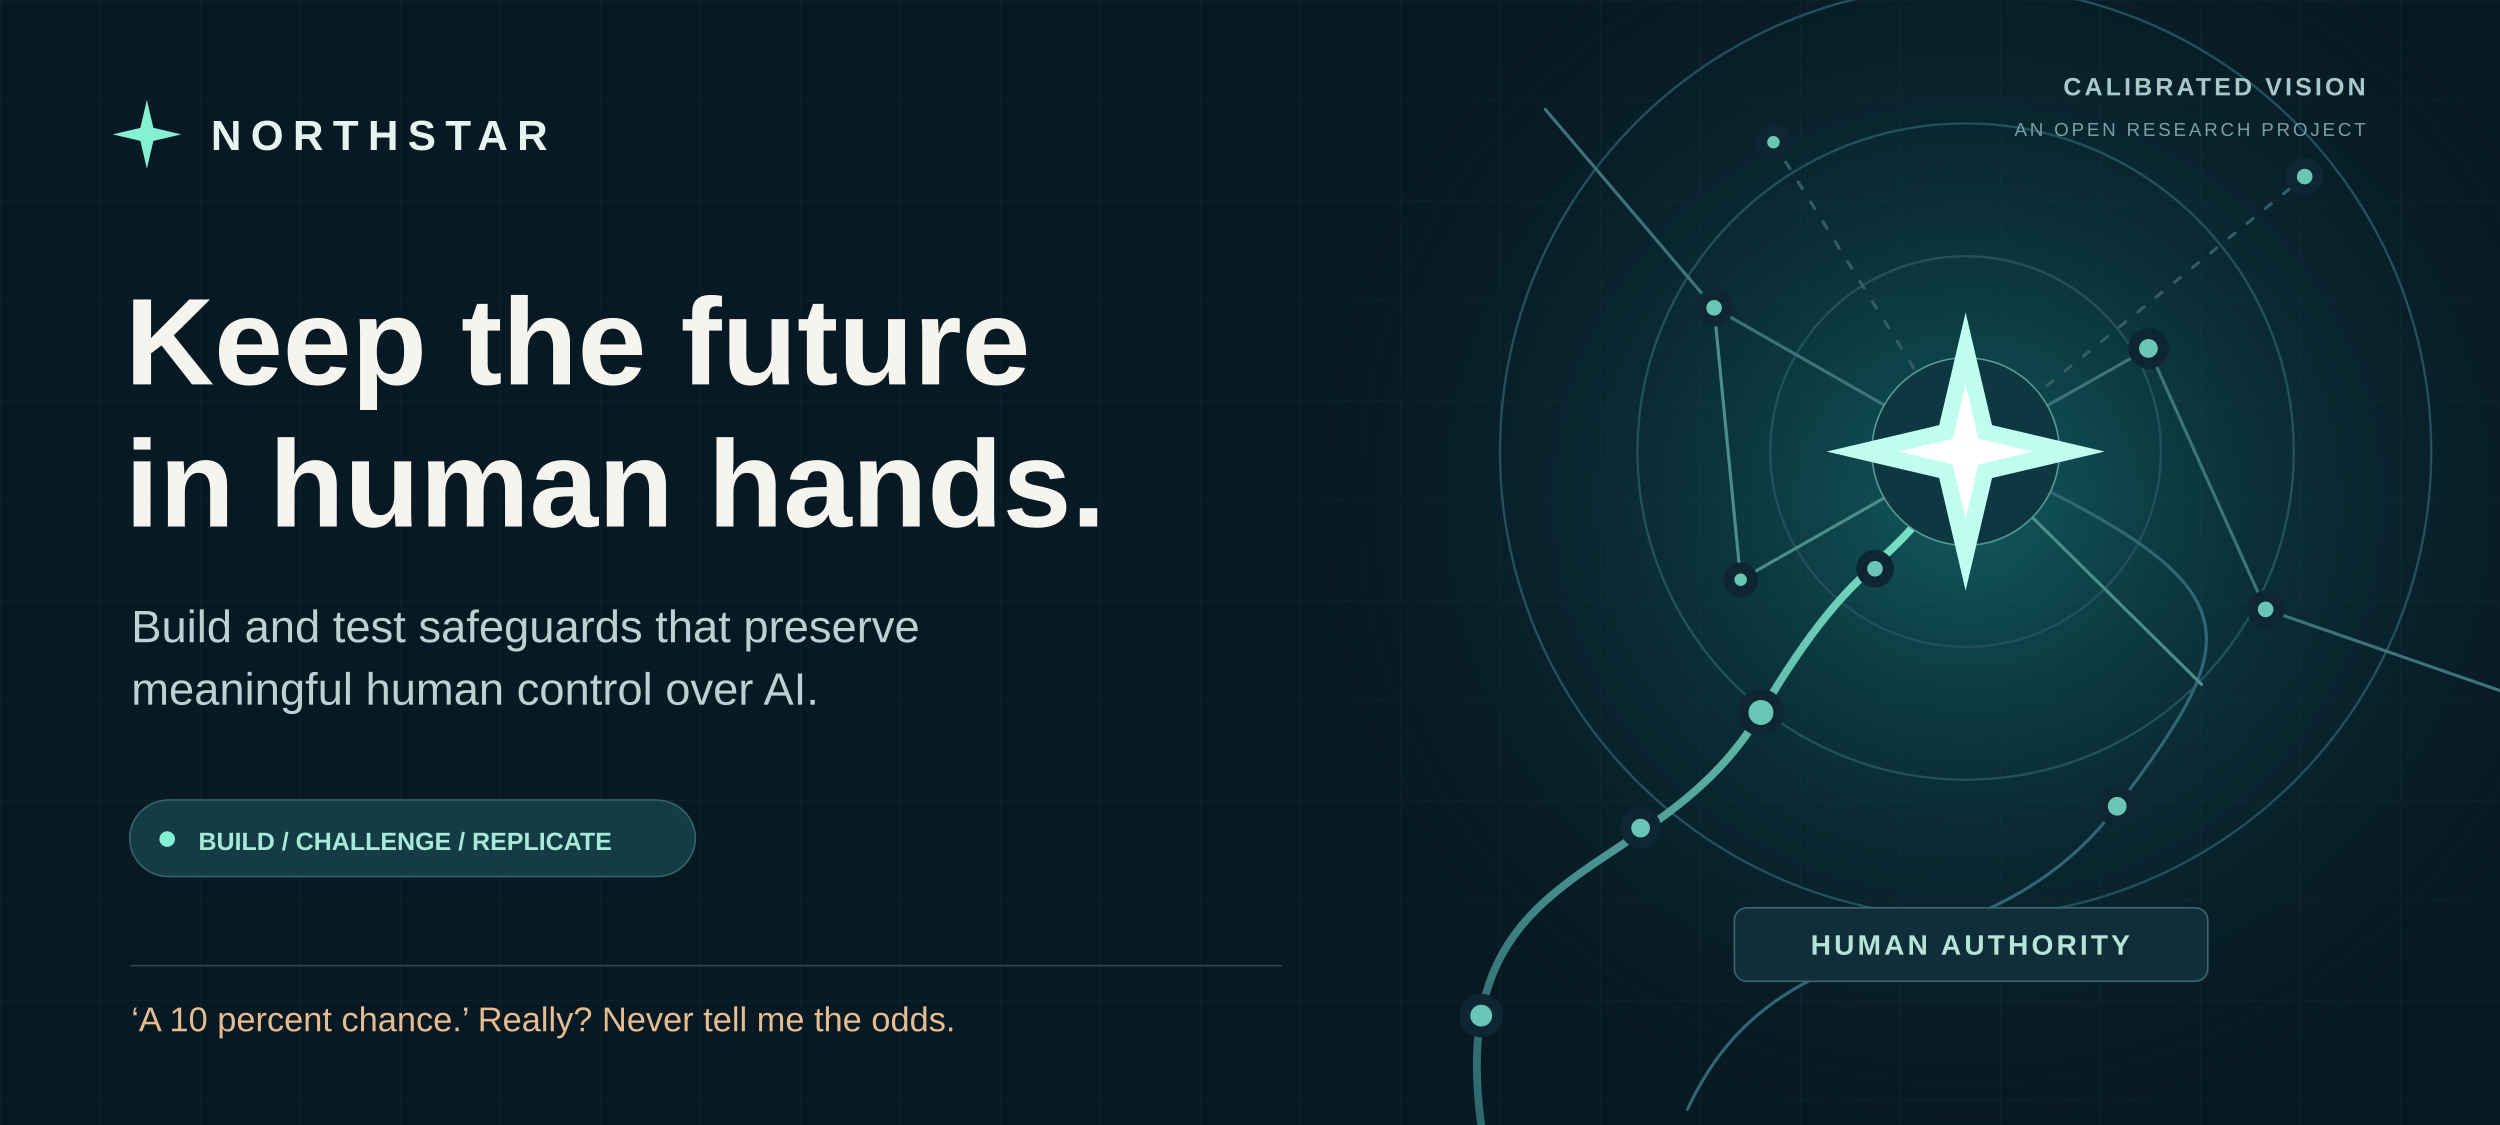
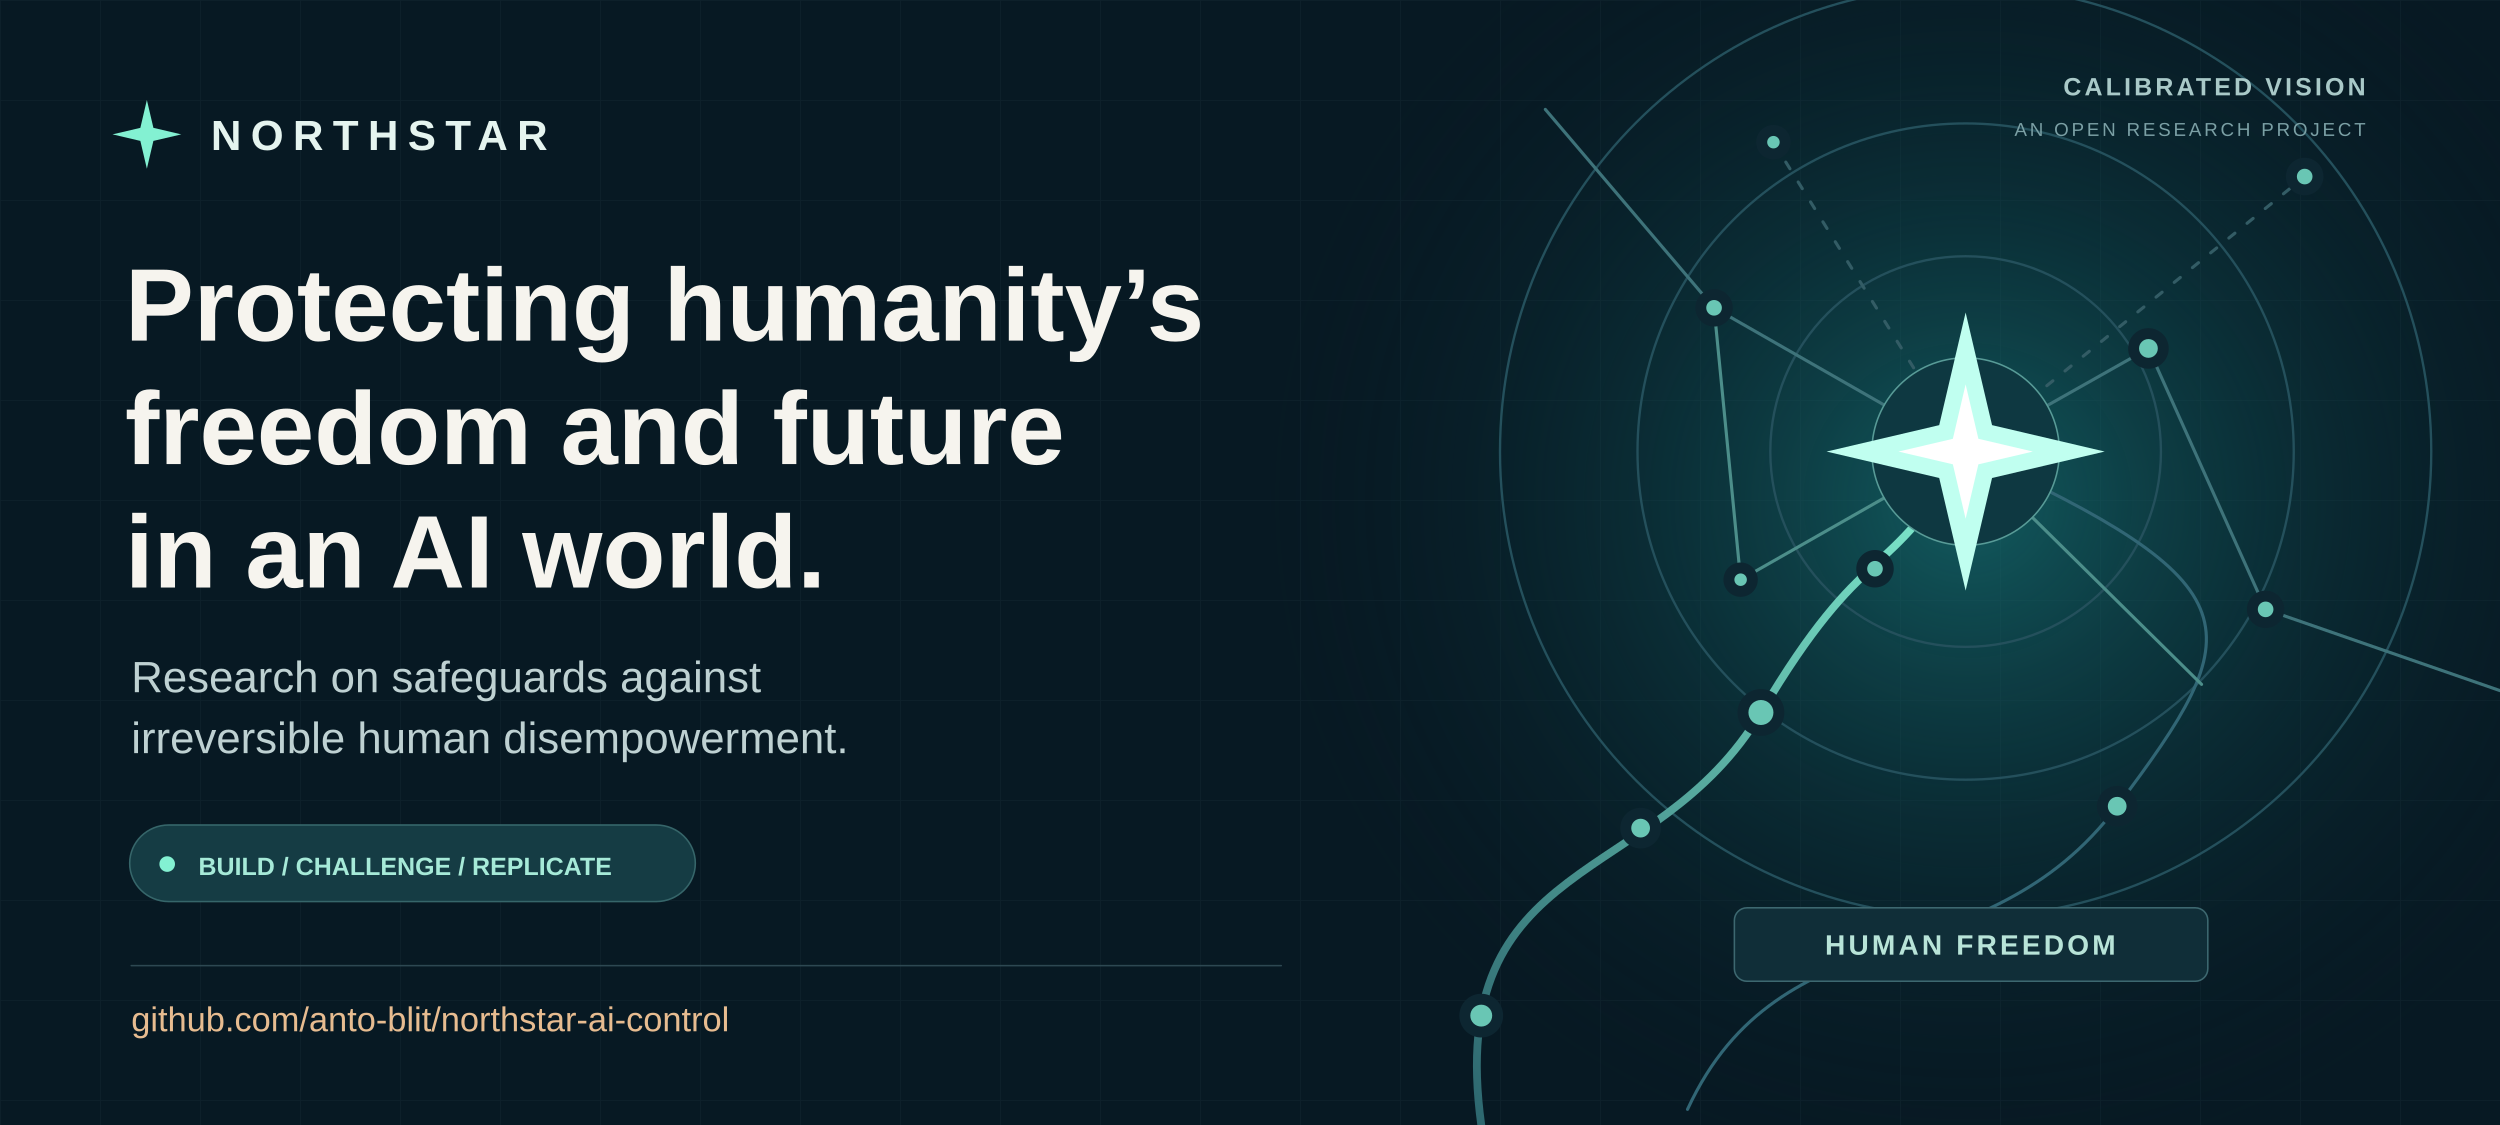
<svg xmlns="http://www.w3.org/2000/svg" width="1600" height="720" viewBox="0 0 1600 720" role="img" aria-labelledby="title desc">
  <defs>
    <radialGradient id="glow">
      <stop stop-color="#187f80" stop-opacity=".65" />
      <stop offset="1" stop-color="#071923" stop-opacity="0" />
    </radialGradient>
    <linearGradient id="route" x1="0" y1="1" x2="1" y2="0">
      <stop stop-color="#2d676f" />
      <stop offset="1" stop-color="#83f1d2" />
    </linearGradient>
    <pattern id="grid" width="64" height="64" patternUnits="userSpaceOnUse">
      <path d="M64 0H0V64" fill="none" stroke="#60818c" stroke-opacity=".09" />
    </pattern>
  </defs>
  <rect width="1600" height="720" fill="#071923" />
  <rect width="1600" height="720" fill="url(#grid)" />
  <ellipse cx="1260" cy="320" rx="460" ry="440" fill="url(#glow)" />
  <circle cx="1258" cy="289" r="125" fill="none" stroke="#24505c" stroke-width="1.5" />
  <circle cx="1258" cy="289" r="210" fill="none" stroke="#24505c" stroke-width="1.5" />
  <circle cx="1258" cy="289" r="298" fill="none" stroke="#24505c" stroke-width="1.5" />
  <path d="M948 720 C924 545 1060 569 1127 456 S1208 375 1258 289" fill="none" stroke="url(#route)" stroke-width="5" stroke-linecap="round" stroke-linejoin="round" stroke-dasharray="" />
  <path d="M1080 710 C1140 580 1270 629 1355 516 S1447 375 1258 289" fill="none" stroke="#316675" stroke-width="2" stroke-linecap="round" stroke-linejoin="round" stroke-dasharray="" />
  <path d="M1600 442 L1450 390 L1375 223 L1258 289 L1097 197 L989 70" fill="none" stroke="#3e737a" stroke-width="2" stroke-linecap="round" stroke-linejoin="round" stroke-dasharray="" />
  <path d="M1135 91 L1258 289 L1475 113" fill="none" stroke="#335c65" stroke-width="2" stroke-linecap="round" stroke-linejoin="round" stroke-dasharray="5 10" />
  <path d="M1097 197 L1114 371 L1258 289 L1409 438" fill="none" stroke="#4c8e8a" stroke-width="2" stroke-linecap="round" stroke-linejoin="round" stroke-dasharray="" />
  <circle cx="948" cy="650" r="14" fill="#0d2631" stroke="none" stroke-width="2" />
  <circle cx="948" cy="650" r="7" fill="#69c6b4" stroke="none" stroke-width="2" />
  <circle cx="1050" cy="530" r="13" fill="#0d2631" stroke="none" stroke-width="2" />
  <circle cx="1050" cy="530" r="6" fill="#69c6b4" stroke="none" stroke-width="2" />
  <circle cx="1127" cy="456" r="15" fill="#0d2631" stroke="none" stroke-width="2" />
  <circle cx="1127" cy="456" r="8" fill="#69c6b4" stroke="none" stroke-width="2" />
  <circle cx="1200" cy="364" r="12" fill="#0d2631" stroke="none" stroke-width="2" />
  <circle cx="1200" cy="364" r="5" fill="#69c6b4" stroke="none" stroke-width="2" />
  <circle cx="1097" cy="197" r="12" fill="#0d2631" stroke="none" stroke-width="2" />
  <circle cx="1097" cy="197" r="5" fill="#69c6b4" stroke="none" stroke-width="2" />
  <circle cx="1114" cy="371" r="11" fill="#0d2631" stroke="none" stroke-width="2" />
  <circle cx="1114" cy="371" r="4" fill="#69c6b4" stroke="none" stroke-width="2" />
  <circle cx="1375" cy="223" r="13" fill="#0d2631" stroke="none" stroke-width="2" />
  <circle cx="1375" cy="223" r="6" fill="#69c6b4" stroke="none" stroke-width="2" />
  <circle cx="1450" cy="390" r="12" fill="#0d2631" stroke="none" stroke-width="2" />
  <circle cx="1450" cy="390" r="5" fill="#69c6b4" stroke="none" stroke-width="2" />
  <circle cx="1355" cy="516" r="13" fill="#0d2631" stroke="none" stroke-width="2" />
  <circle cx="1355" cy="516" r="6" fill="#69c6b4" stroke="none" stroke-width="2" />
  <circle cx="1135" cy="91" r="11" fill="#0d2631" stroke="none" stroke-width="2" />
  <circle cx="1135" cy="91" r="4" fill="#69c6b4" stroke="none" stroke-width="2" />
  <circle cx="1475" cy="113" r="12" fill="#0d2631" stroke="none" stroke-width="2" />
  <circle cx="1475" cy="113" r="5" fill="#69c6b4" stroke="none" stroke-width="2" />
  <circle cx="1258" cy="289" r="60" fill="#0e3841" stroke="#589b97" stroke-width="1" />
  <path d="M1258 200 L1274.91 272.09 L1347 289 L1274.91 305.91 L1258 378 L1241.09 305.91 L1169 289 L1241.09 272.09 Z" fill="#c0fff0" />
  <path d="M1258 246 L1266.17 280.83 L1301 289 L1266.17 297.17 L1258 332 L1249.83 297.17 L1215 289 L1249.83 280.83 Z" fill="#ffffff" />
  <text x="1514" y="61" font-family="Segoe UI,Arial,Helvetica,sans-serif" font-size="16" font-weight="600" fill="#a9c9c8" text-anchor="end" letter-spacing="2">CALIBRATED VISION</text>
  <text x="1514" y="87" font-family="Segoe UI,Arial,Helvetica,sans-serif" font-size="12" font-weight="400" fill="#7ba0a5" text-anchor="end" letter-spacing="1.8">AN OPEN RESEARCH PROJECT</text>
  <path d="M94 64 L98.18 81.82 L116 86 L98.18 90.18 L94 108 L89.82 90.18 L72 86 L89.82 81.82 Z" fill="#83f1d2" />
  <text x="135" y="96" font-family="Segoe UI,Arial,Helvetica,sans-serif" font-size="27" font-weight="700" fill="#e5f4ef" text-anchor="start" letter-spacing="6">NORTHSTAR</text>
-   <text x="80" y="246" font-family="Segoe UI,Arial,Helvetica,sans-serif" font-size="79" font-weight="700" fill="#f6f4ee" text-anchor="start" letter-spacing="0">Keep the future</text>
-   <text x="80" y="337" font-family="Segoe UI,Arial,Helvetica,sans-serif" font-size="79" font-weight="700" fill="#f6f4ee" text-anchor="start" letter-spacing="0">in human hands.</text>
-   <text x="84" y="411" font-family="Segoe UI,Arial,Helvetica,sans-serif" font-size="29" font-weight="400" fill="#bed1d2" text-anchor="start" letter-spacing="0">Build and test safeguards that preserve</text>
-   <text x="84" y="451" font-family="Segoe UI,Arial,Helvetica,sans-serif" font-size="29" font-weight="400" fill="#bed1d2" text-anchor="start" letter-spacing="0">meaningful human control over AI.</text>
-   <rect x="83" y="512" width="362" height="49" rx="25" fill="#153c44" stroke="#36666a" />
-   <circle cx="107" cy="537" r="5" fill="#83f1d2" stroke="none" stroke-width="2" />
-   <text x="127" y="544" font-family="Segoe UI,Arial,Helvetica,sans-serif" font-size="16" font-weight="600" fill="#a6ead8" text-anchor="start" letter-spacing="0">BUILD  /  CHALLENGE  /  REPLICATE</text>
+   <text x="80" y="218" font-family="Segoe UI,Arial,Helvetica,sans-serif" font-size="66" font-weight="700" fill="#f6f4ee" text-anchor="start" letter-spacing="0">Protecting humanity’s</text>
+   <text x="80" y="297" font-family="Segoe UI,Arial,Helvetica,sans-serif" font-size="66" font-weight="700" fill="#f6f4ee" text-anchor="start" letter-spacing="0">freedom and future</text>
+   <text x="80" y="376" font-family="Segoe UI,Arial,Helvetica,sans-serif" font-size="66" font-weight="700" fill="#f6f4ee" text-anchor="start" letter-spacing="0">in an AI world.</text>
+   <text x="84" y="443" font-family="Segoe UI,Arial,Helvetica,sans-serif" font-size="28" font-weight="400" fill="#bed1d2" text-anchor="start" letter-spacing="0">Research on safeguards against</text>
+   <text x="84" y="482" font-family="Segoe UI,Arial,Helvetica,sans-serif" font-size="28" font-weight="400" fill="#bed1d2" text-anchor="start" letter-spacing="0">irreversible human disempowerment.</text>
+   <rect x="83" y="528" width="362" height="49" rx="25" fill="#153c44" stroke="#36666a" />
+   <circle cx="107" cy="553" r="5" fill="#83f1d2" stroke="none" stroke-width="2" />
+   <text x="127" y="560" font-family="Segoe UI,Arial,Helvetica,sans-serif" font-size="16" font-weight="600" fill="#a6ead8" text-anchor="start" letter-spacing="0">BUILD  /  CHALLENGE  /  REPLICATE</text>
  <path d="M84 618 H820" fill="none" stroke="#2d4852" stroke-width="1" stroke-linecap="round" stroke-linejoin="round" stroke-dasharray="" />
-   <text x="84" y="660" font-family="Segoe UI,Arial,Helvetica,sans-serif" font-size="22" font-weight="400" fill="#e7bc90" text-anchor="start" letter-spacing="0">‘A 10 percent chance.’ Really? Never tell me the odds.</text>
+   <text x="84" y="660" font-family="Segoe UI,Arial,Helvetica,sans-serif" font-size="22" font-weight="400" fill="#e7bc90" text-anchor="start" letter-spacing="0">github.com/anto-blit/northstar-ai-control</text>
  <rect x="1110" y="581" width="303" height="47" rx="8" fill="#102e38" stroke="#3d6870" />
-   <text x="1261" y="611" font-family="Segoe UI,Arial,Helvetica,sans-serif" font-size="18" font-weight="600" fill="#b8e4d8" text-anchor="middle" letter-spacing="2">HUMAN AUTHORITY</text>
+   <text x="1261" y="611" font-family="Segoe UI,Arial,Helvetica,sans-serif" font-size="18" font-weight="600" fill="#b8e4d8" text-anchor="middle" letter-spacing="2">HUMAN FREEDOM</text>
</svg>
